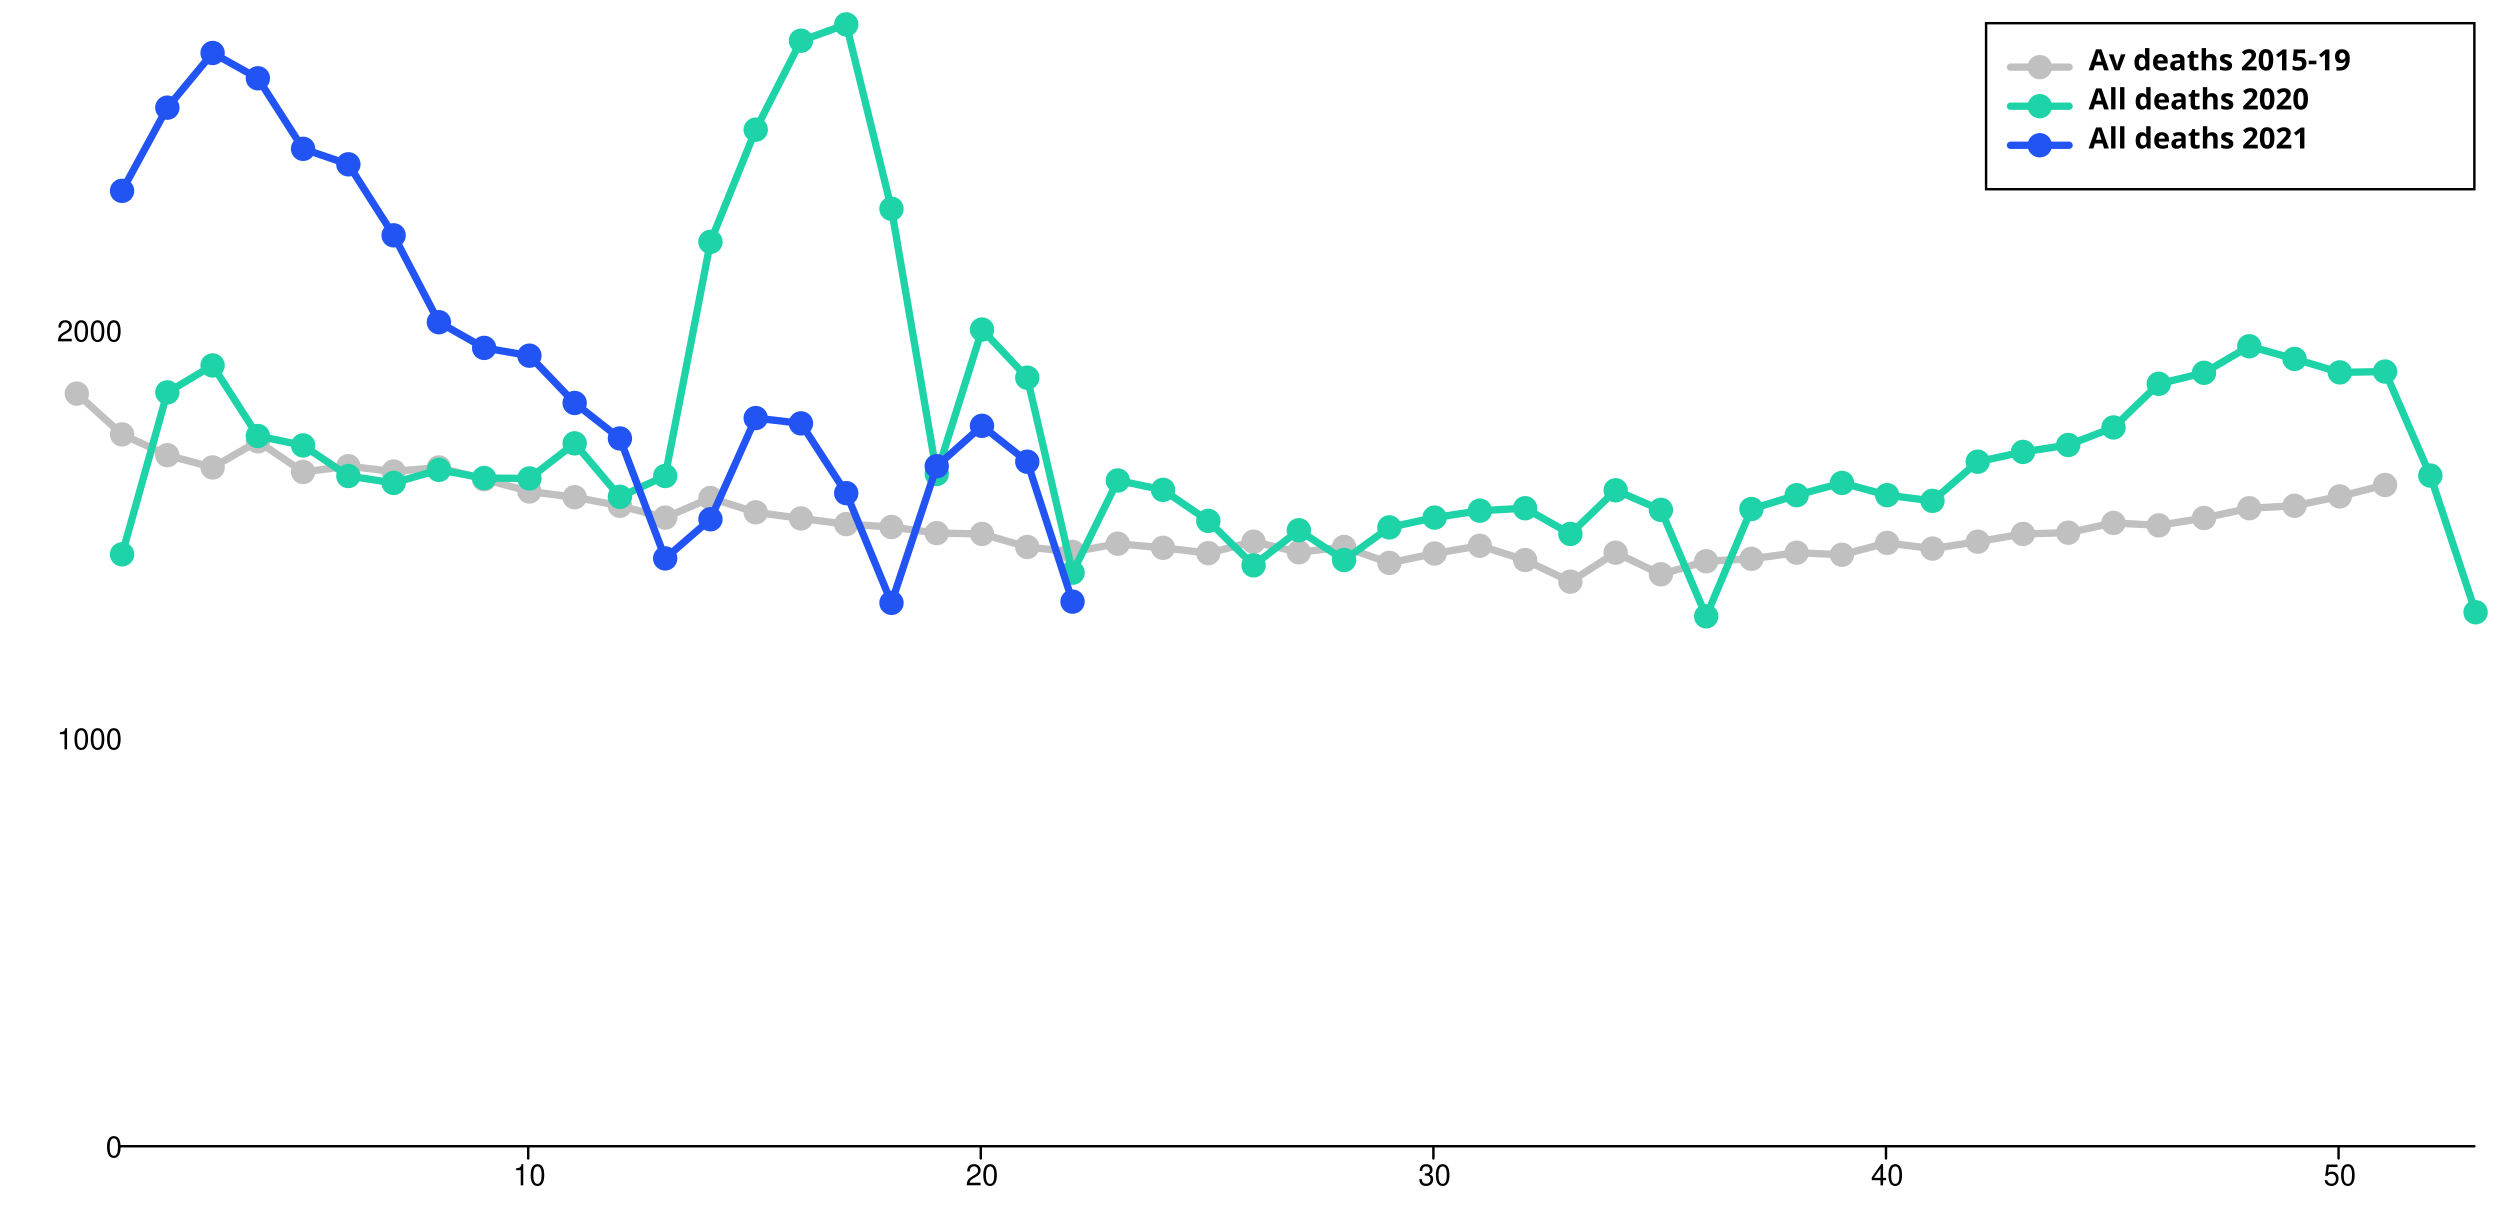
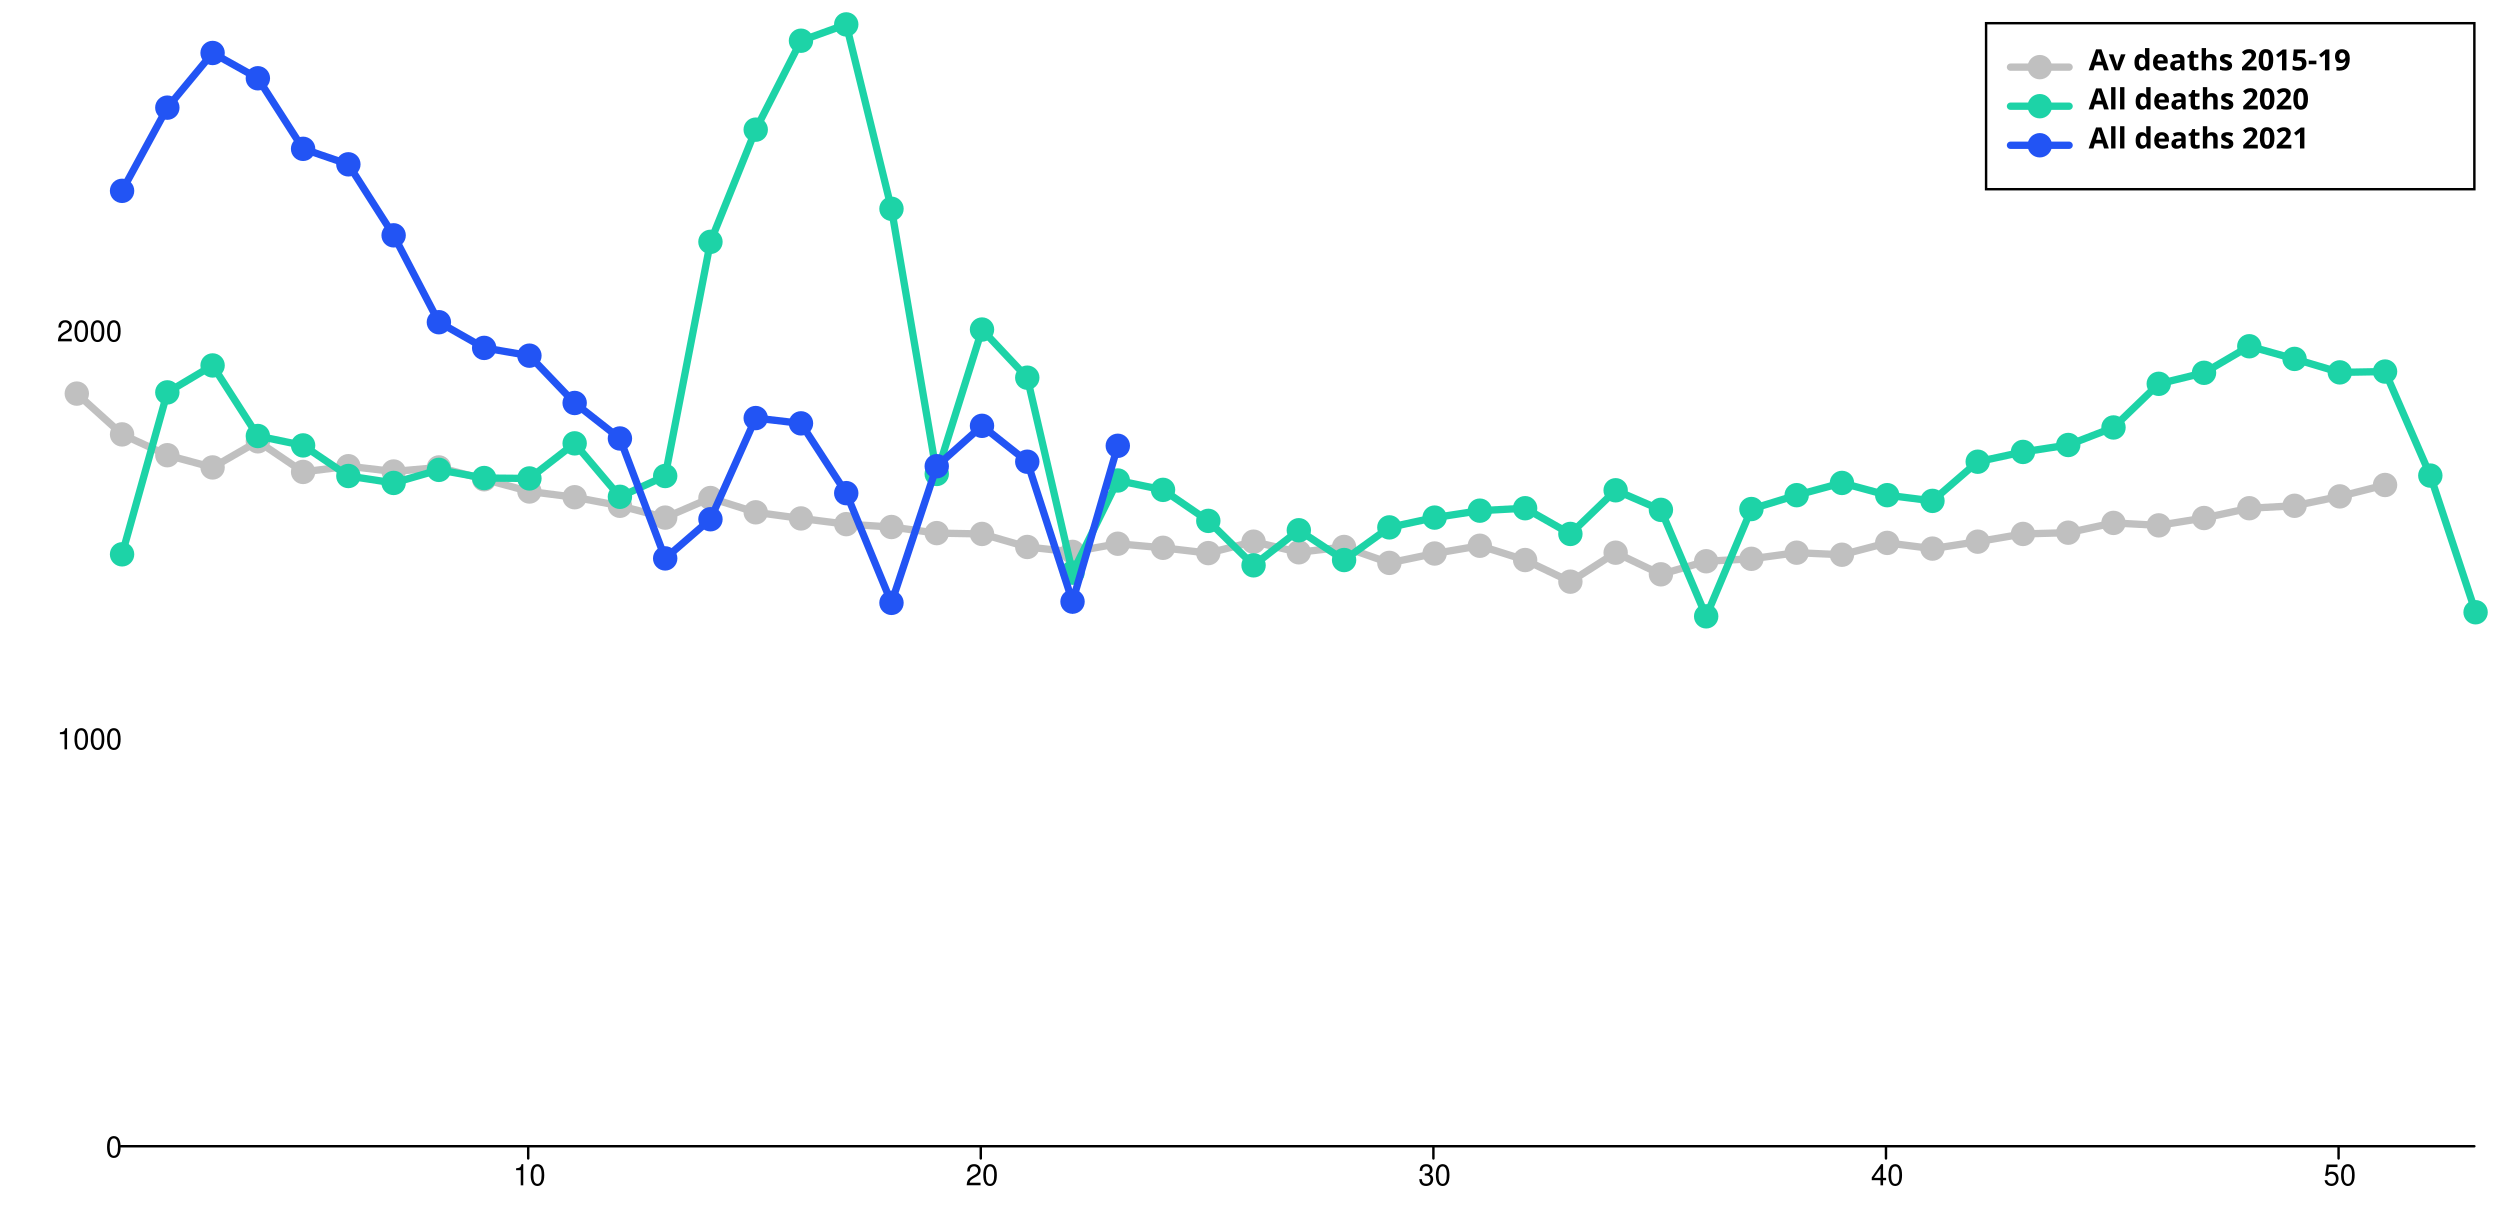
<svg xmlns="http://www.w3.org/2000/svg" width="1024" height="500" viewBox="0 0 1024 500" style="overflow:display" preserveAspectRatio="xMinYMin meet" overflow="visible">
  <defs>
    <style>
	.data-series path.line { fill-opacity: 0; stroke: black; }
	.data-series:hover path.line, .data-series.on path.line { cursor:pointer; }
	.data-series path.line.dotted { stroke-dasharray: 12 20 }
	#baseline:hover path.line, #baseline.on path.line { stroke-width: 5; }
	.data-series-0:hover circle, .data-series-0.on circle { display: inline; cursor:pointer; }
	#all-deaths-2020-under65:hover path.line, #all-deaths-2020-under65.on path.line { stroke-width: 5; }
	.data-series-1:hover circle, .data-series-1.on circle { display: inline; cursor:pointer; }
	#all-deaths-2021-under65:hover path.line, #all-deaths-2021-under65.on path.line { stroke-width: 5; }
	.data-series-2:hover circle, .data-series-2.on circle { display: inline; cursor:pointer; }
	.key rect { fill:transparent;stroke-width:1;stroke:black; }
	.key text { text-anchor:start;dominant-baseline:hanging;font-weight:bold;fill:black;stroke-width:0;font-family:sans-serif; }
	.graph-grid { font-family: "Helvetica Neue",Helvetica,Arial,"Lucida Grande",sans-serif; }
	.graph-grid line { stroke: black; stroke-width: 1; stroke-linecap: round; }
	.graph-grid.graph-grid-x text { text-anchor: middle; dominant-baseline: hanging; transform: translateY(10px); }
	.graph-grid.graph-grid-y text { text-anchor: end; dominant-baseline: middle; transform: translateX(-10px); }
	</style>
  </defs>
  <g class="graph-grid graph-grid-y">
    <line x1="49.50" y1="469.50" x2="1013.50" y2="469.50" data-left="50" />
    <text x="60" y="470" text-anchor="end">0</text>
    <text x="60" y="302.91" text-anchor="end">1000</text>
    <text x="60" y="135.819" text-anchor="end">2000</text>
    <text style="text-anchor:middle;dominant-baseline:hanging;font-weight:bold;transform: translateY(240px) rotate(-90deg);" />
  </g>
  <g class="graph-grid graph-grid-x">
    <line class="tick" x1="216.35" y1="469.50" x2="216.35" y2="474.50" />
    <text x="216.846" y="470" text-anchor="middle">10</text>
    <line class="tick" x1="401.73" y1="469.50" x2="401.73" y2="474.50" />
    <text x="402.231" y="470" text-anchor="middle">20</text>
    <line class="tick" x1="587.12" y1="469.50" x2="587.12" y2="474.50" />
    <text x="587.615" y="470" text-anchor="middle">30</text>
    <line class="tick" x1="772.50" y1="469.50" x2="772.50" y2="474.50" />
    <text x="773" y="470" text-anchor="middle">40</text>
    <line class="tick" x1="957.88" y1="469.50" x2="957.88" y2="474.50" />
    <text x="958.385" y="470" text-anchor="middle">50</text>
    <text style="text-anchor:middle;dominant-baseline:hanging;font-weight:bold;transform: translateY(240px) rotate(-90deg);" />
  </g>
  <g id="baseline" class="data-series data-series-0">
    <path d="M 31.46,161.22L 50.00,177.93L 68.54,186.45L 87.08,191.46L 105.62,180.77L 124.15,193.30L 142.69,190.96L 161.23,193.13L 179.77,191.46L 198.31,196.31L 216.85,201.32L 235.38,203.66L 253.92,207.17L 272.46,212.01L 291.00,203.99L 309.54,209.84L 328.08,212.35L 346.62,214.69L 365.15,215.86L 383.69,218.36L 402.23,218.70L 420.77,224.04L 439.31,226.05L 457.85,222.71L 476.38,224.38L 494.92,226.55L 513.46,221.87L 532.00,226.22L 550.54,224.04L 569.08,230.56L 587.62,226.72L 606.15,223.54L 624.69,229.39L 643.23,238.25L 661.77,226.38L 680.31,235.24L 698.85,229.89L 717.38,228.89L 735.92,226.38L 754.46,227.22L 773.00,222.37L 791.54,224.71L 810.08,221.87L 828.62,218.70L 847.15,218.19L 865.69,214.18L 884.23,215.19L 902.77,212.18L 921.31,208.17L 939.85,207.17L 958.38,203.32L 976.92,198.65" class="line" style="stroke:silver" stroke-width="3" stroke-linecap="round" />
    <circle cx="31.46" cy="161.22" data-y="1848.00" data-x="0" r="5" fill="silver" />
    <circle cx="50.00" cy="177.93" data-y="1748.00" data-x="1" r="5" fill="silver" />
    <circle cx="68.54" cy="186.45" data-y="1697.00" data-x="2" r="5" fill="silver" />
    <circle cx="87.08" cy="191.46" data-y="1667.00" data-x="3" r="5" fill="silver" />
    <circle cx="105.62" cy="180.77" data-y="1731.00" data-x="4" r="5" fill="silver" />
    <circle cx="124.15" cy="193.30" data-y="1656.00" data-x="5" r="5" fill="silver" />
    <circle cx="142.69" cy="190.96" data-y="1670.00" data-x="6" r="5" fill="silver" />
    <circle cx="161.23" cy="193.13" data-y="1657.00" data-x="7" r="5" fill="silver" />
    <circle cx="179.77" cy="191.46" data-y="1667.00" data-x="8" r="5" fill="silver" />
    <circle cx="198.31" cy="196.31" data-y="1638.00" data-x="9" r="5" fill="silver" />
    <circle cx="216.85" cy="201.32" data-y="1608.00" data-x="10" r="5" fill="silver" />
    <circle cx="235.38" cy="203.66" data-y="1594.00" data-x="11" r="5" fill="silver" />
    <circle cx="253.92" cy="207.17" data-y="1573.00" data-x="12" r="5" fill="silver" />
    <circle cx="272.46" cy="212.01" data-y="1544.00" data-x="13" r="5" fill="silver" />
    <circle cx="291.00" cy="203.99" data-y="1592.00" data-x="14" r="5" fill="silver" />
    <circle cx="309.54" cy="209.84" data-y="1557.00" data-x="15" r="5" fill="silver" />
    <circle cx="328.08" cy="212.35" data-y="1542.00" data-x="16" r="5" fill="silver" />
    <circle cx="346.62" cy="214.69" data-y="1528.00" data-x="17" r="5" fill="silver" />
    <circle cx="365.15" cy="215.86" data-y="1521.00" data-x="18" r="5" fill="silver" />
    <circle cx="383.69" cy="218.36" data-y="1506.00" data-x="19" r="5" fill="silver" />
    <circle cx="402.23" cy="218.70" data-y="1504.00" data-x="20" r="5" fill="silver" />
    <circle cx="420.77" cy="224.04" data-y="1472.00" data-x="21" r="5" fill="silver" />
    <circle cx="439.31" cy="226.05" data-y="1460.00" data-x="22" r="5" fill="silver" />
    <circle cx="457.85" cy="222.71" data-y="1480.00" data-x="23" r="5" fill="silver" />
    <circle cx="476.38" cy="224.38" data-y="1470.00" data-x="24" r="5" fill="silver" />
    <circle cx="494.92" cy="226.55" data-y="1457.00" data-x="25" r="5" fill="silver" />
    <circle cx="513.46" cy="221.87" data-y="1485.00" data-x="26" r="5" fill="silver" />
    <circle cx="532.00" cy="226.22" data-y="1459.00" data-x="27" r="5" fill="silver" />
    <circle cx="550.54" cy="224.04" data-y="1472.00" data-x="28" r="5" fill="silver" />
    <circle cx="569.08" cy="230.56" data-y="1433.00" data-x="29" r="5" fill="silver" />
    <circle cx="587.62" cy="226.72" data-y="1456.00" data-x="30" r="5" fill="silver" />
    <circle cx="606.15" cy="223.54" data-y="1475.00" data-x="31" r="5" fill="silver" />
    <circle cx="624.69" cy="229.39" data-y="1440.00" data-x="32" r="5" fill="silver" />
    <circle cx="643.23" cy="238.25" data-y="1387.00" data-x="33" r="5" fill="silver" />
    <circle cx="661.77" cy="226.38" data-y="1458.00" data-x="34" r="5" fill="silver" />
    <circle cx="680.31" cy="235.24" data-y="1405.00" data-x="35" r="5" fill="silver" />
    <circle cx="698.85" cy="229.89" data-y="1437.00" data-x="36" r="5" fill="silver" />
    <circle cx="717.38" cy="228.89" data-y="1443.00" data-x="37" r="5" fill="silver" />
    <circle cx="735.92" cy="226.38" data-y="1458.00" data-x="38" r="5" fill="silver" />
    <circle cx="754.46" cy="227.22" data-y="1453.00" data-x="39" r="5" fill="silver" />
    <circle cx="773.00" cy="222.37" data-y="1482.00" data-x="40" r="5" fill="silver" />
    <circle cx="791.54" cy="224.71" data-y="1468.00" data-x="41" r="5" fill="silver" />
    <circle cx="810.08" cy="221.87" data-y="1485.00" data-x="42" r="5" fill="silver" />
    <circle cx="828.62" cy="218.70" data-y="1504.00" data-x="43" r="5" fill="silver" />
    <circle cx="847.15" cy="218.19" data-y="1507.00" data-x="44" r="5" fill="silver" />
    <circle cx="865.69" cy="214.18" data-y="1531.00" data-x="45" r="5" fill="silver" />
    <circle cx="884.23" cy="215.19" data-y="1525.00" data-x="46" r="5" fill="silver" />
    <circle cx="902.77" cy="212.18" data-y="1543.00" data-x="47" r="5" fill="silver" />
    <circle cx="921.31" cy="208.17" data-y="1567.00" data-x="48" r="5" fill="silver" />
    <circle cx="939.85" cy="207.17" data-y="1573.00" data-x="49" r="5" fill="silver" />
    <circle cx="958.38" cy="203.32" data-y="1596.00" data-x="50" r="5" fill="silver" />
    <circle cx="976.92" cy="198.65" data-y="1624.00" data-x="51" r="5" fill="silver" />
  </g>
  <g id="all-deaths-2020-under65" class="data-series data-series-1">
    <path d="M 50.00,227.05L 68.54,160.72L 87.08,149.69L 105.62,178.59L 124.15,182.44L 142.69,194.97L 161.23,197.81L 179.77,192.46L 198.31,195.80L 216.85,195.97L 235.38,181.60L 253.92,203.49L 272.46,194.97L 291.00,99.06L 309.54,53.11L 328.08,16.68L 346.62,10.00L 365.15,85.52L 383.69,194.13L 402.23,134.98L 420.77,154.70L 439.31,234.57L 457.85,196.81L 476.38,200.65L 494.92,213.35L 513.46,231.56L 532.00,217.19L 550.54,229.39L 569.08,216.02L 587.62,212.01L 606.15,209.17L 624.69,208.17L 643.23,218.70L 661.77,200.82L 680.31,208.84L 698.85,252.45L 717.38,208.50L 735.92,202.82L 754.46,197.81L 773.00,202.82L 791.54,205.16L 810.08,189.12L 828.62,185.11L 847.15,182.27L 865.69,175.09L 884.23,157.21L 902.77,152.70L 921.31,141.83L 939.85,147.01L 958.38,152.53L 976.92,152.19L 995.46,194.80L 1014.00,250.78" class="line" style="stroke:#1DD3A7" stroke-width="3" stroke-linecap="round" />
    <circle cx="50.00" cy="227.05" data-y="1454.00" data-x="1" r="5" fill="#1DD3A7" />
    <circle cx="68.54" cy="160.72" data-y="1851.00" data-x="2" r="5" fill="#1DD3A7" />
    <circle cx="87.08" cy="149.69" data-y="1917.00" data-x="3" r="5" fill="#1DD3A7" />
    <circle cx="105.62" cy="178.59" data-y="1744.00" data-x="4" r="5" fill="#1DD3A7" />
    <circle cx="124.15" cy="182.44" data-y="1721.00" data-x="5" r="5" fill="#1DD3A7" />
    <circle cx="142.69" cy="194.97" data-y="1646.00" data-x="6" r="5" fill="#1DD3A7" />
    <circle cx="161.23" cy="197.81" data-y="1629.00" data-x="7" r="5" fill="#1DD3A7" />
    <circle cx="179.77" cy="192.46" data-y="1661.00" data-x="8" r="5" fill="#1DD3A7" />
    <circle cx="198.31" cy="195.80" data-y="1641.00" data-x="9" r="5" fill="#1DD3A7" />
    <circle cx="216.85" cy="195.97" data-y="1640.00" data-x="10" r="5" fill="#1DD3A7" />
    <circle cx="235.38" cy="181.60" data-y="1726.00" data-x="11" r="5" fill="#1DD3A7" />
    <circle cx="253.92" cy="203.49" data-y="1595.00" data-x="12" r="5" fill="#1DD3A7" />
    <circle cx="272.46" cy="194.97" data-y="1646.00" data-x="13" r="5" fill="#1DD3A7" />
    <circle cx="291.00" cy="99.06" data-y="2220.00" data-x="14" r="5" fill="#1DD3A7" />
    <circle cx="309.54" cy="53.11" data-y="2495.00" data-x="15" r="5" fill="#1DD3A7" />
    <circle cx="328.08" cy="16.68" data-y="2713.00" data-x="16" r="5" fill="#1DD3A7" />
    <circle cx="346.62" cy="10.00" data-y="2753.00" data-x="17" r="5" fill="#1DD3A7" />
    <circle cx="365.15" cy="85.52" data-y="2301.00" data-x="18" r="5" fill="#1DD3A7" />
    <circle cx="383.69" cy="194.13" data-y="1651.00" data-x="19" r="5" fill="#1DD3A7" />
    <circle cx="402.23" cy="134.98" data-y="2005.00" data-x="20" r="5" fill="#1DD3A7" />
    <circle cx="420.77" cy="154.70" data-y="1887.00" data-x="21" r="5" fill="#1DD3A7" />
    <circle cx="439.31" cy="234.57" data-y="1409.00" data-x="22" r="5" fill="#1DD3A7" />
    <circle cx="457.85" cy="196.81" data-y="1635.00" data-x="23" r="5" fill="#1DD3A7" />
    <circle cx="476.38" cy="200.65" data-y="1612.00" data-x="24" r="5" fill="#1DD3A7" />
    <circle cx="494.92" cy="213.35" data-y="1536.00" data-x="25" r="5" fill="#1DD3A7" />
    <circle cx="513.46" cy="231.56" data-y="1427.00" data-x="26" r="5" fill="#1DD3A7" />
    <circle cx="532.00" cy="217.19" data-y="1513.00" data-x="27" r="5" fill="#1DD3A7" />
    <circle cx="550.54" cy="229.39" data-y="1440.00" data-x="28" r="5" fill="#1DD3A7" />
    <circle cx="569.08" cy="216.02" data-y="1520.00" data-x="29" r="5" fill="#1DD3A7" />
    <circle cx="587.62" cy="212.01" data-y="1544.00" data-x="30" r="5" fill="#1DD3A7" />
    <circle cx="606.15" cy="209.17" data-y="1561.00" data-x="31" r="5" fill="#1DD3A7" />
    <circle cx="624.69" cy="208.17" data-y="1567.00" data-x="32" r="5" fill="#1DD3A7" />
    <circle cx="643.23" cy="218.70" data-y="1504.00" data-x="33" r="5" fill="#1DD3A7" />
    <circle cx="661.77" cy="200.82" data-y="1611.00" data-x="34" r="5" fill="#1DD3A7" />
    <circle cx="680.31" cy="208.84" data-y="1563.00" data-x="35" r="5" fill="#1DD3A7" />
    <circle cx="698.85" cy="252.45" data-y="1302.00" data-x="36" r="5" fill="#1DD3A7" />
    <circle cx="717.38" cy="208.50" data-y="1565.00" data-x="37" r="5" fill="#1DD3A7" />
    <circle cx="735.92" cy="202.82" data-y="1599.00" data-x="38" r="5" fill="#1DD3A7" />
    <circle cx="754.46" cy="197.81" data-y="1629.00" data-x="39" r="5" fill="#1DD3A7" />
    <circle cx="773.00" cy="202.82" data-y="1599.00" data-x="40" r="5" fill="#1DD3A7" />
    <circle cx="791.54" cy="205.16" data-y="1585.00" data-x="41" r="5" fill="#1DD3A7" />
    <circle cx="810.08" cy="189.12" data-y="1681.00" data-x="42" r="5" fill="#1DD3A7" />
    <circle cx="828.62" cy="185.11" data-y="1705.00" data-x="43" r="5" fill="#1DD3A7" />
    <circle cx="847.15" cy="182.27" data-y="1722.00" data-x="44" r="5" fill="#1DD3A7" />
    <circle cx="865.69" cy="175.09" data-y="1765.00" data-x="45" r="5" fill="#1DD3A7" />
    <circle cx="884.23" cy="157.21" data-y="1872.00" data-x="46" r="5" fill="#1DD3A7" />
    <circle cx="902.77" cy="152.70" data-y="1899.00" data-x="47" r="5" fill="#1DD3A7" />
    <circle cx="921.31" cy="141.83" data-y="1964.00" data-x="48" r="5" fill="#1DD3A7" />
    <circle cx="939.85" cy="147.01" data-y="1933.00" data-x="49" r="5" fill="#1DD3A7" />
    <circle cx="958.38" cy="152.53" data-y="1900.00" data-x="50" r="5" fill="#1DD3A7" />
    <circle cx="976.92" cy="152.19" data-y="1902.00" data-x="51" r="5" fill="#1DD3A7" />
    <circle cx="995.46" cy="194.80" data-y="1647.00" data-x="52" r="5" fill="#1DD3A7" />
    <circle cx="1014.00" cy="250.78" data-y="1312.00" data-x="53" r="5" fill="#1DD3A7" />
  </g>
  <g id="all-deaths-2021-under65" class="data-series data-series-2">
-     <path d="M 50.00,78.17L 68.54,44.09L 87.08,21.70L 105.62,32.06L 124.15,60.96L 142.69,67.31L 161.23,96.39L 179.77,131.98L 198.31,142.50L 216.85,145.68L 235.38,165.06L 253.92,179.60L 272.46,228.72L 291.00,212.68L 309.54,171.24L 328.08,173.41L 346.62,201.99L 365.15,246.93L 383.69,190.96L 402.23,174.42L 420.77,189.12L 439.31,246.43" class="line" style="stroke:#2254F4" stroke-width="3" stroke-linecap="round" />
+     <path d="M 50.00,78.17L 68.54,44.09L 87.08,21.70L 105.62,32.06L 124.15,60.96L 142.69,67.31L 161.23,96.39L 179.77,131.98L 198.31,142.50L 216.85,145.68L 235.38,165.06L 253.92,179.60L 272.46,228.72L 291.00,212.68L 309.54,171.24L 328.08,173.41L 346.62,201.99L 365.15,246.93L 383.69,190.96L 402.23,174.42L 420.77,189.12L 439.31,246.43L 457.85,182.60" class="line" style="stroke:#2254F4" stroke-width="3" stroke-linecap="round" />
    <circle cx="50.00" cy="78.17" data-y="2345.00" data-x="1" r="5" fill="#2254F4" />
    <circle cx="68.54" cy="44.09" data-y="2549.00" data-x="2" r="5" fill="#2254F4" />
    <circle cx="87.08" cy="21.70" data-y="2683.00" data-x="3" r="5" fill="#2254F4" />
    <circle cx="105.62" cy="32.06" data-y="2621.00" data-x="4" r="5" fill="#2254F4" />
    <circle cx="124.15" cy="60.96" data-y="2448.00" data-x="5" r="5" fill="#2254F4" />
    <circle cx="142.69" cy="67.31" data-y="2410.00" data-x="6" r="5" fill="#2254F4" />
    <circle cx="161.23" cy="96.39" data-y="2236.00" data-x="7" r="5" fill="#2254F4" />
    <circle cx="179.77" cy="131.98" data-y="2023.00" data-x="8" r="5" fill="#2254F4" />
    <circle cx="198.31" cy="142.50" data-y="1960.00" data-x="9" r="5" fill="#2254F4" />
    <circle cx="216.85" cy="145.68" data-y="1941.00" data-x="10" r="5" fill="#2254F4" />
    <circle cx="235.38" cy="165.06" data-y="1825.00" data-x="11" r="5" fill="#2254F4" />
    <circle cx="253.92" cy="179.60" data-y="1738.00" data-x="12" r="5" fill="#2254F4" />
    <circle cx="272.46" cy="228.72" data-y="1444.00" data-x="13" r="5" fill="#2254F4" />
    <circle cx="291.00" cy="212.68" data-y="1540.00" data-x="14" r="5" fill="#2254F4" />
    <circle cx="309.54" cy="171.24" data-y="1788.00" data-x="15" r="5" fill="#2254F4" />
    <circle cx="328.08" cy="173.41" data-y="1775.00" data-x="16" r="5" fill="#2254F4" />
    <circle cx="346.62" cy="201.99" data-y="1604.00" data-x="17" r="5" fill="#2254F4" />
    <circle cx="365.15" cy="246.93" data-y="1335.00" data-x="18" r="5" fill="#2254F4" />
    <circle cx="383.69" cy="190.96" data-y="1670.00" data-x="19" r="5" fill="#2254F4" />
    <circle cx="402.23" cy="174.42" data-y="1769.00" data-x="20" r="5" fill="#2254F4" />
    <circle cx="420.77" cy="189.12" data-y="1681.00" data-x="21" r="5" fill="#2254F4" />
    <circle cx="439.31" cy="246.43" data-y="1338.00" data-x="22" r="5" fill="#2254F4" />
+     <circle cx="457.85" cy="182.60" data-y="1720.00" data-x="23" r="5" fill="#2254F4" />
  </g>
  <g class="key">
    <rect x="813.5" y="9.5" width="200" height="68" />
    <g id="baseline-key">&gt;	<text x="823.5" y="19.5">
        <tspan dx="32" dy="0">Av deaths 2015-19</tspan>
      </text>
      <path d="M823.50,27.50 l 24 0" class="line" style="stroke:silver" stroke-width="3" stroke-linecap="round" />
      <circle cx="835.50" cy="27.50" r="5" fill="silver" />
    </g>
    <g id="all-deaths-2020-under65-key">&gt;	<text x="823.5" y="35.5">
        <tspan dx="32" dy="0">All deaths 2020</tspan>
      </text>
      <path d="M823.50,43.50 l 24 0" class="line" style="stroke:#1DD3A7" stroke-width="3" stroke-linecap="round" />
      <circle cx="835.50" cy="43.50" r="5" fill="#1DD3A7" />
    </g>
    <g id="all-deaths-2021-under65-key">&gt;	<text x="823.5" y="51.5">
        <tspan dx="32" dy="0">All deaths 2021</tspan>
      </text>
      <path d="M823.50,59.50 l 24 0" class="line" style="stroke:#2254F4" stroke-width="3" stroke-linecap="round" />
      <circle cx="835.50" cy="59.50" r="5" fill="#2254F4" />
    </g>
  </g>
</svg>
